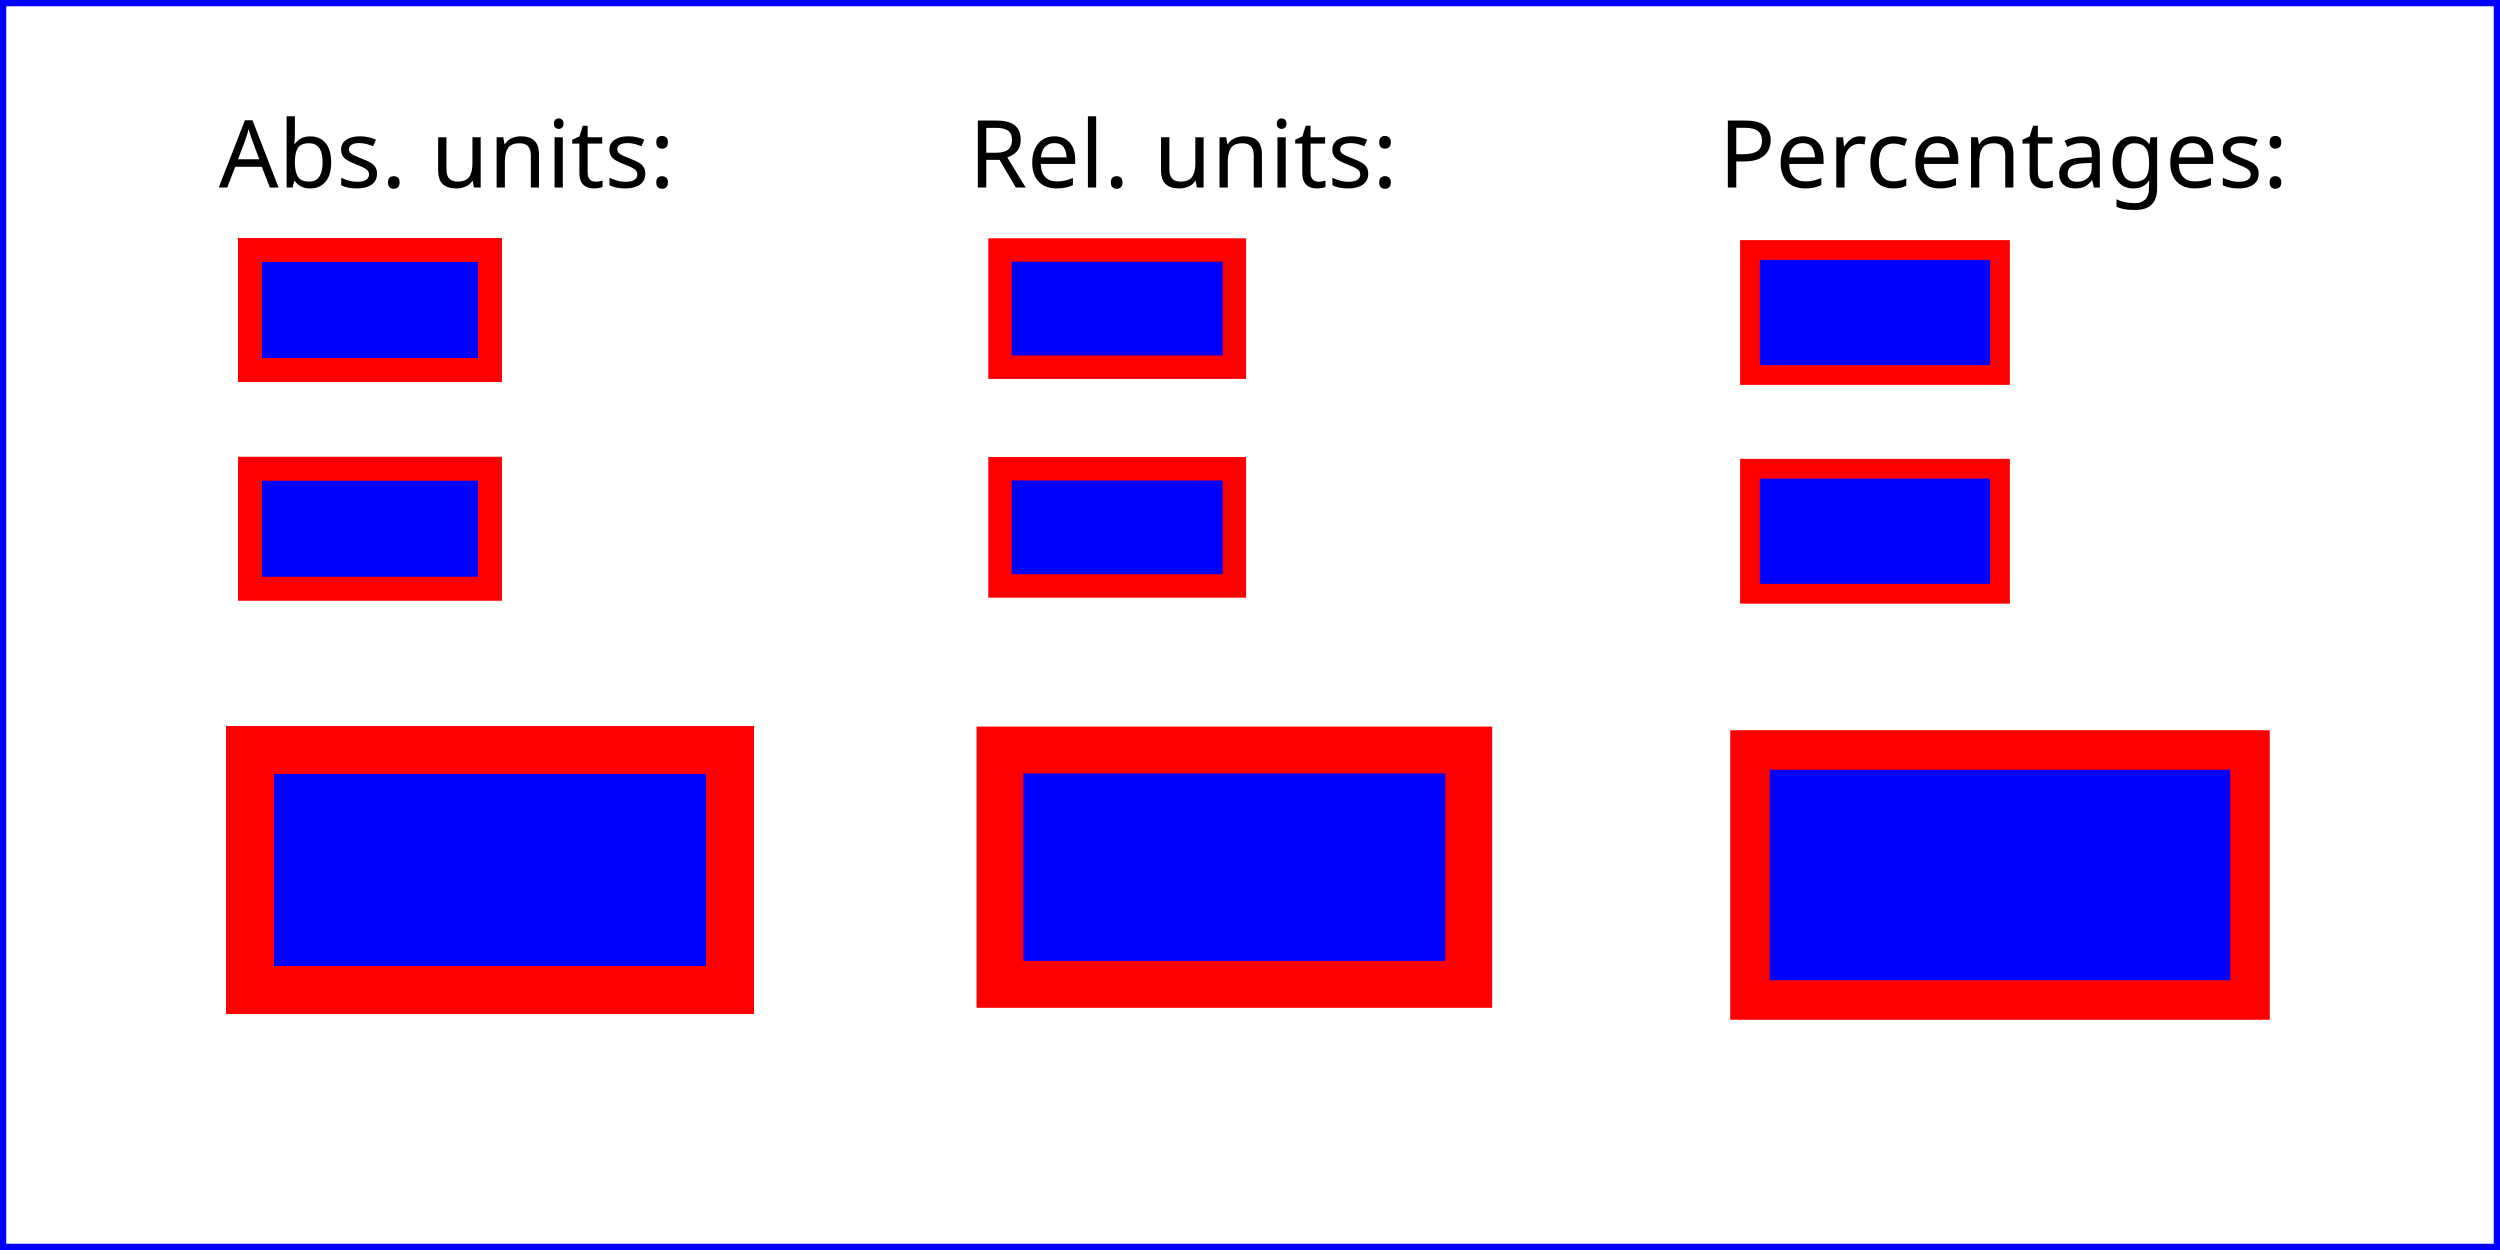
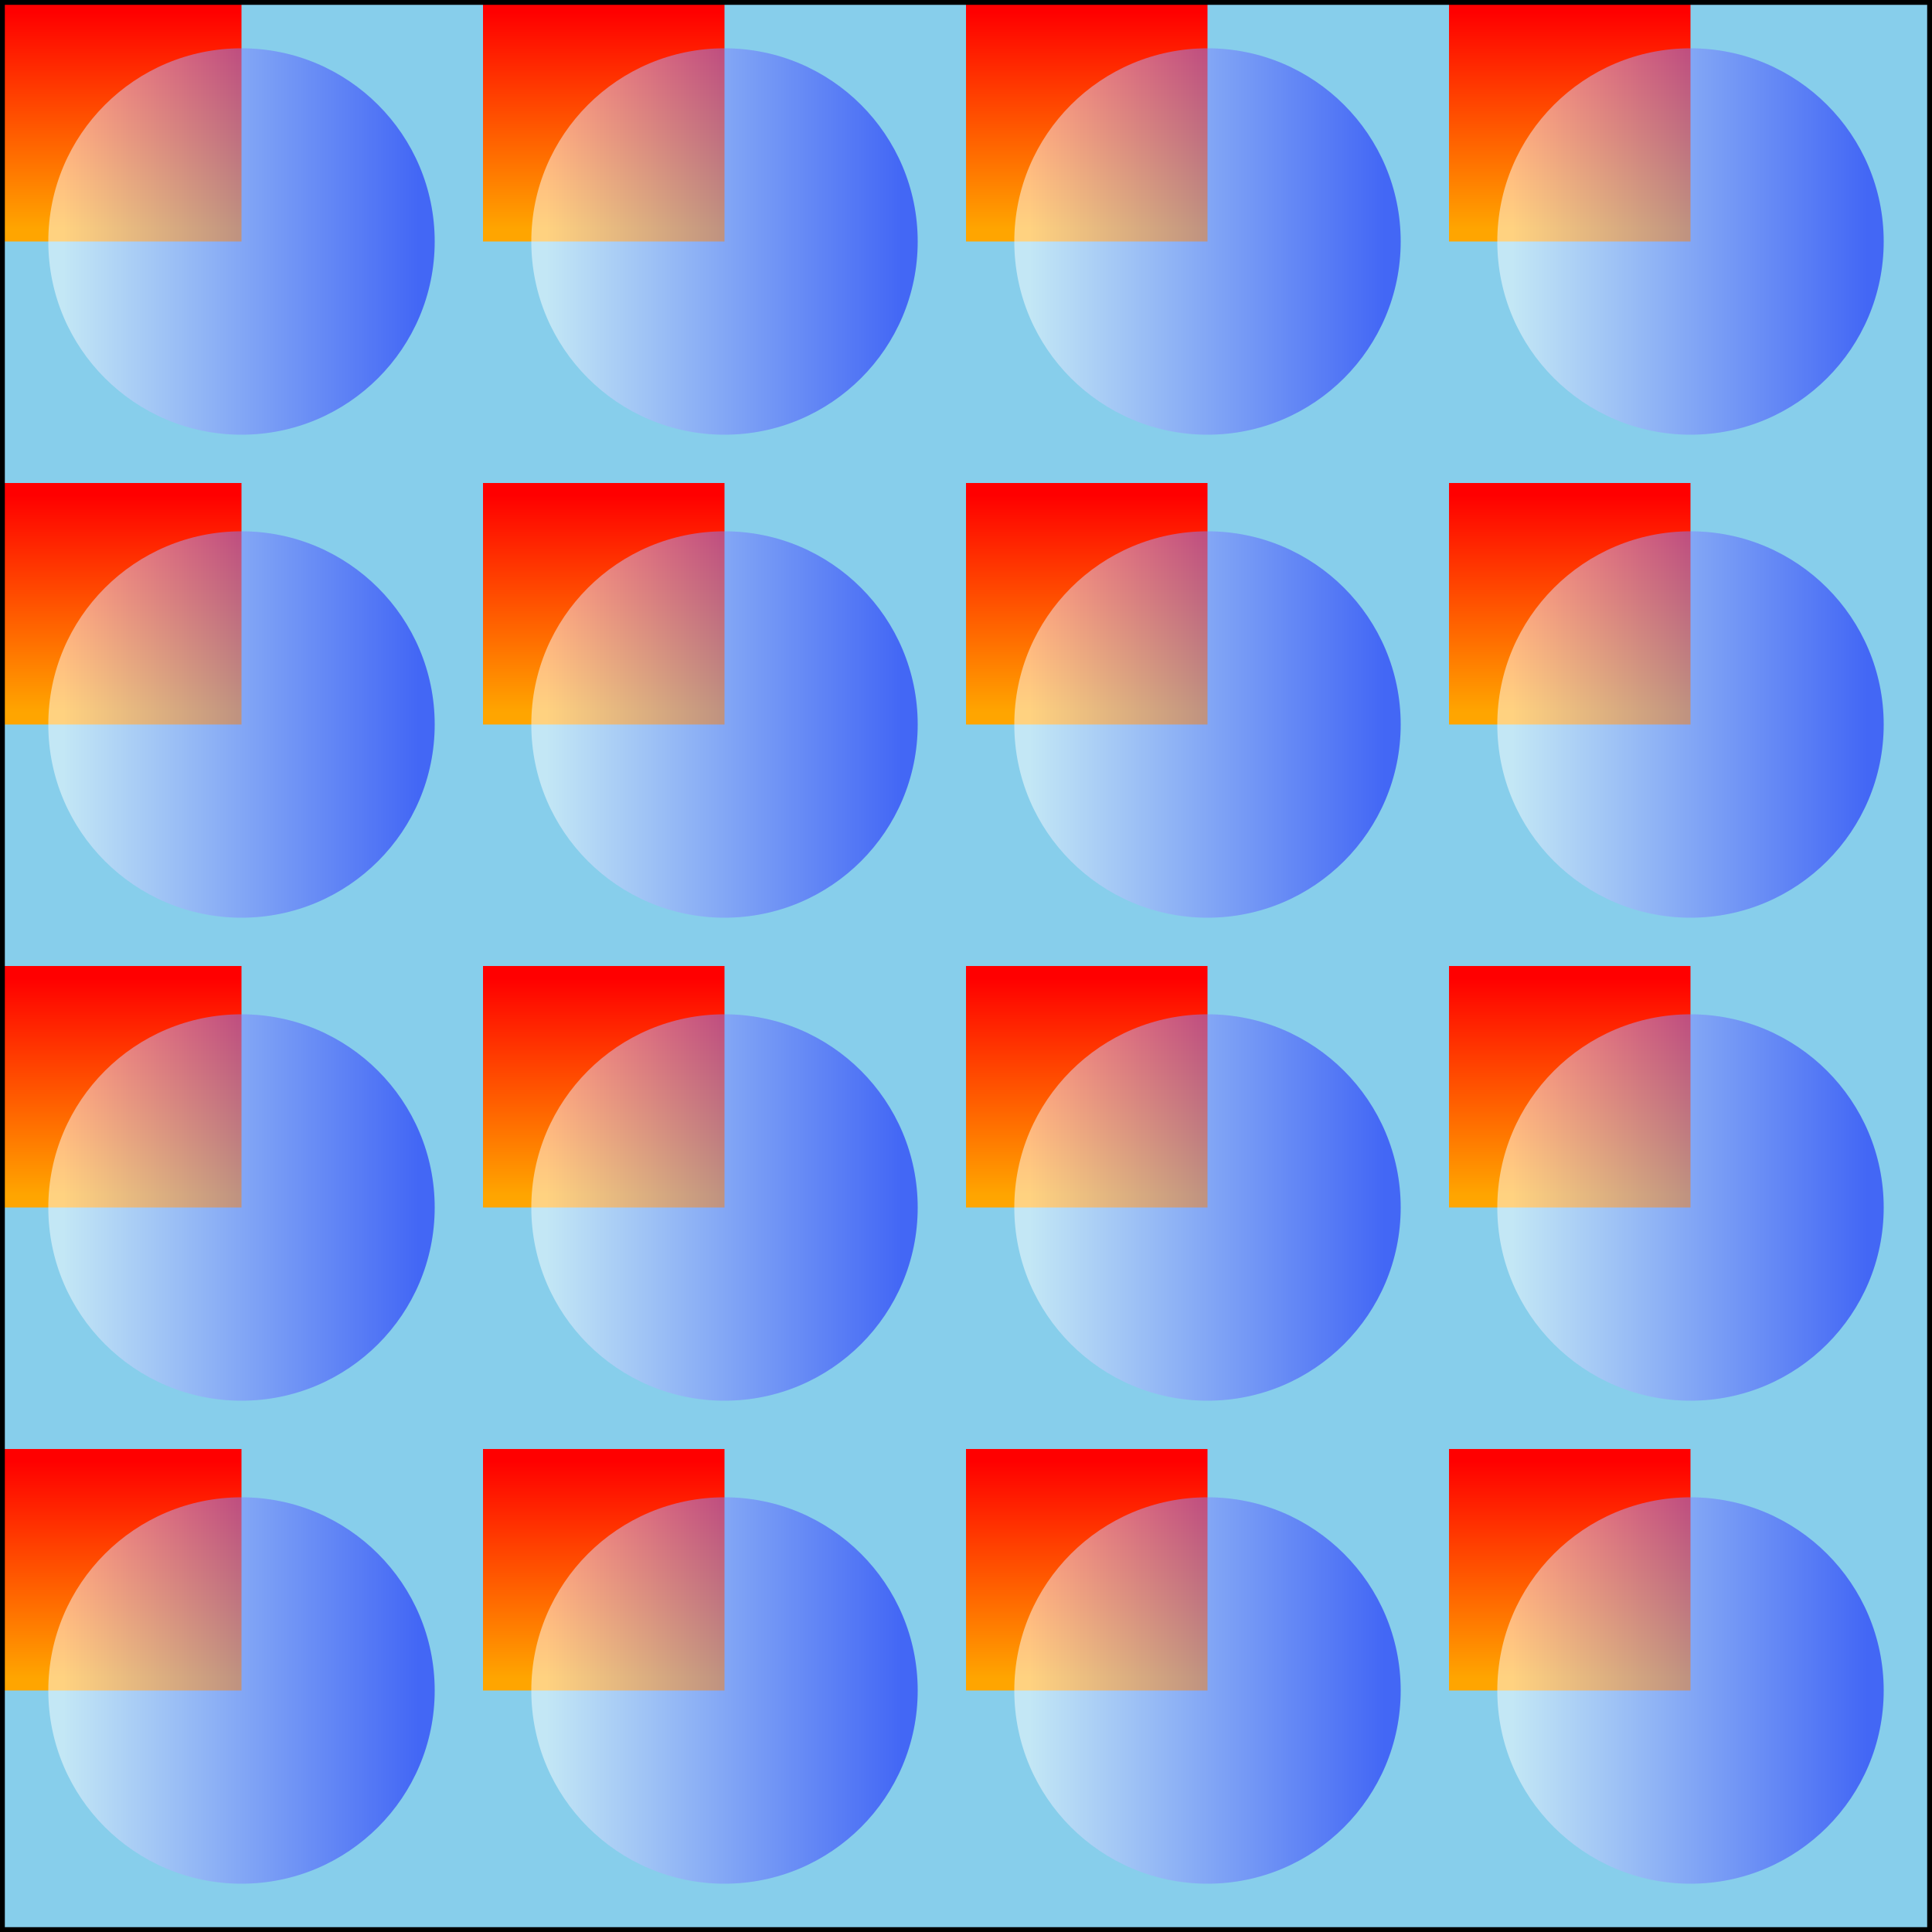
- <svg xmlns="http://www.w3.org/2000/svg" width="400px" height="200px" viewBox="0 0 4000 2000" version="1.1">
-   <rect x="5" y="5" width="3990" height="1990" fill="none" stroke="blue" stroke-width="10" />
-   <g fill="blue" stroke="red" font-family="Verdana" font-size="150">
-     <g transform="translate(400,0)">
-       <text x="-50" y="300" fill="black" stroke="none">Abs. units:</text>
-       <rect x="0" y="400" width="4in" height="2in" stroke-width=".4in" />
-       <rect x="0" y="750" width="384" height="192" stroke-width="38.4" />
-       <g transform="scale(2)">
-         <rect x="0" y="600" width="4in" height="2in" stroke-width=".4in" />
-       </g>
-     </g>
-     <g transform="translate(1600,0)">
-       <text x="-50" y="300" fill="black" stroke="none">Rel. units:</text>
-       <rect x="0" y="400" width="2.5em" height="1.25em" stroke-width=".25em" />
-       <rect x="0" y="750" width="375" height="187.5" stroke-width="37.5" />
-       <g transform="scale(2)">
-         <rect x="0" y="600" width="2.5em" height="1.25em" stroke-width=".25em" />
-       </g>
-     </g>
-     <g transform="translate(2800,0)">
-       <text x="-50" y="300" fill="black" stroke="none">Percentages:</text>
-       <rect x="0" y="400" width="10%" height="10%" stroke-width="1%" />
-       <rect x="0" y="750" width="400" height="200" stroke-width="31.62" />
-       <g transform="scale(2)">
-         <rect x="0" y="600" width="10%" height="10%" stroke-width="1%" />
-       </g>
-     </g>
-   </g>
+ <svg xmlns="http://www.w3.org/2000/svg" width="200" height="200" version="1.1">
+   <defs>
+     <linearGradient id="Gradient1">
+       <stop offset="5%" stop-color="white" />
+       <stop offset="95%" stop-color="blue" />
+     </linearGradient>
+     <linearGradient id="Gradient2" x1="0" x2="0" y1="0" y2="100%">
+       <stop offset="5%" stop-color="red" />
+       <stop offset="95%" stop-color="orange" />
+     </linearGradient>
+     <pattern id="Pattern" width=".25" height=".25" patternContentUnits="objectBoundingBox">
+       <rect x="0" y="0" width=".25" height=".25" fill="skyblue" />
+       <rect x="0" y="0" width=".125" height=".125" fill="url(#Gradient2)" />
+       <circle cx=".125" cy=".125" r=".1" fill="url(#Gradient1)" fill-opacity="0.5" />
+     </pattern>
+   </defs>
+   <rect fill="url(#Pattern)" stroke="black" x="0" y="0" width="200" height="200" />
</svg>
